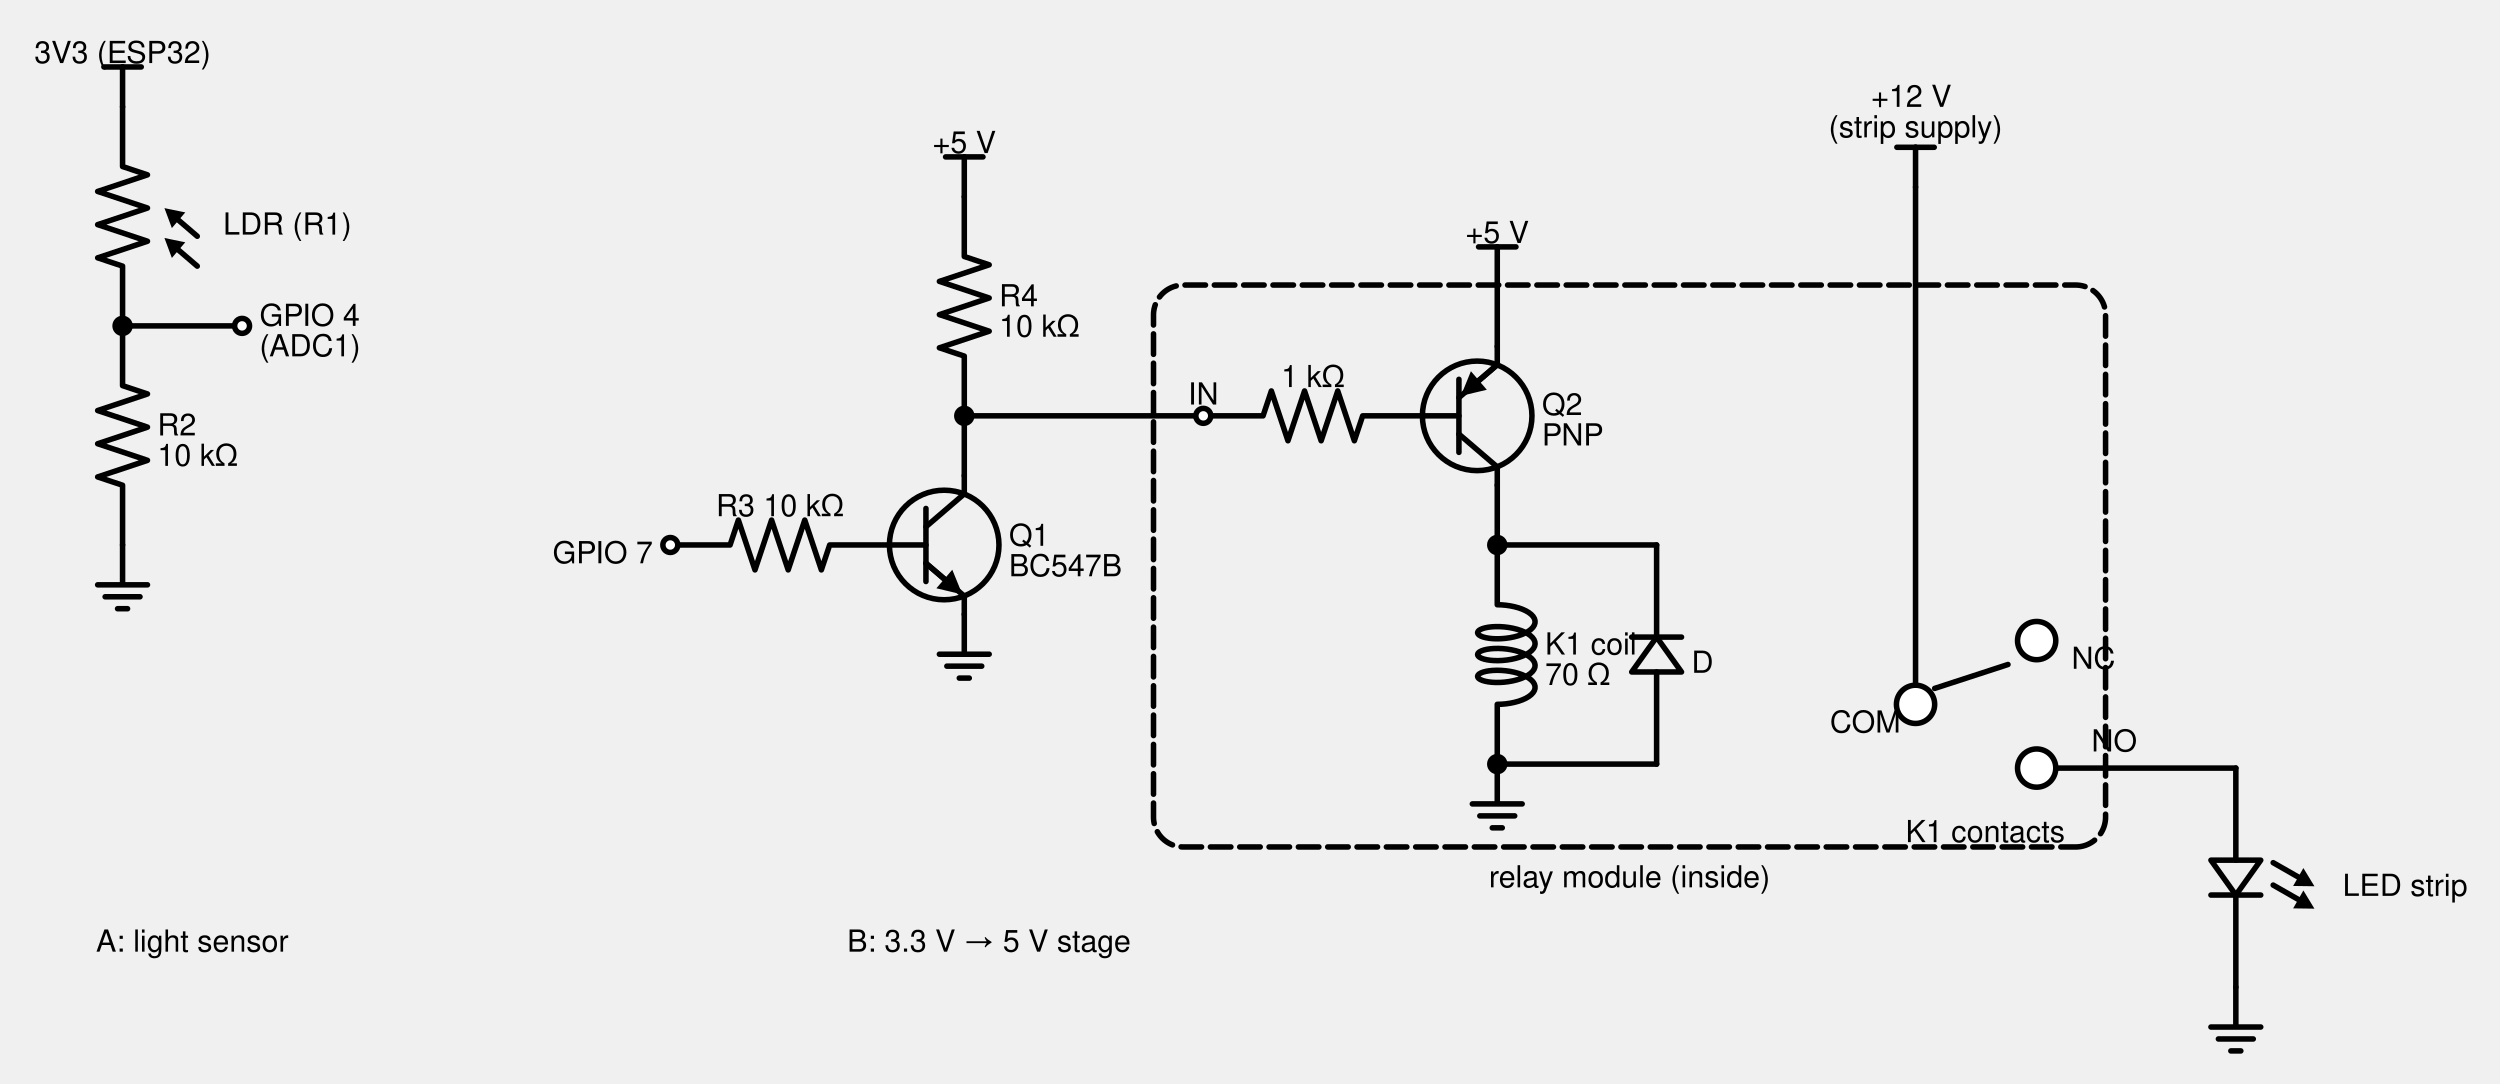
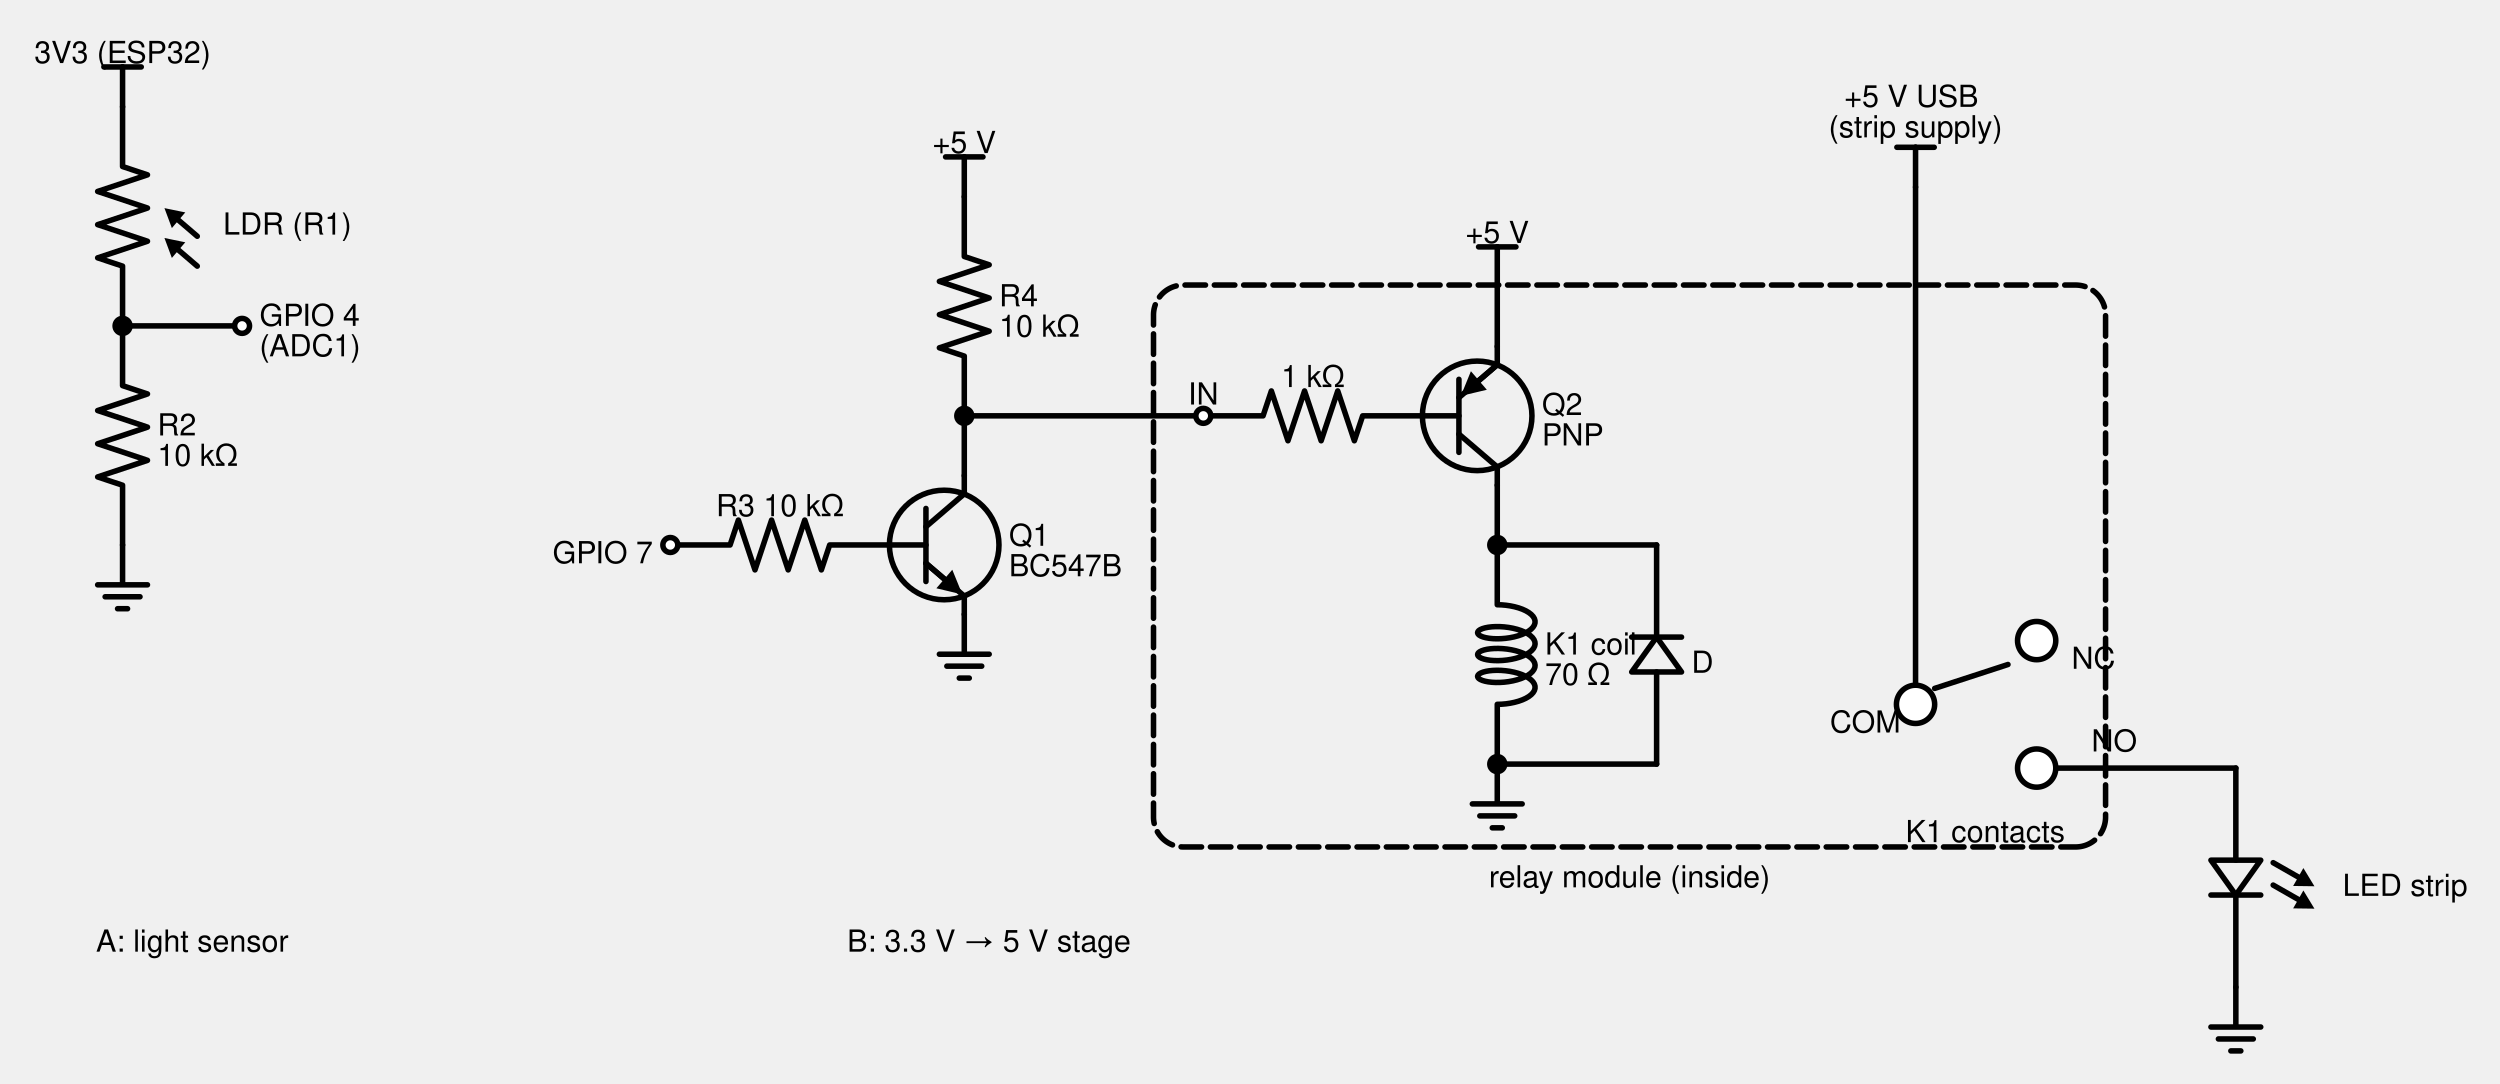
<svg xmlns="http://www.w3.org/2000/svg" xml:lang="en" height="391.68pt" width="903.689pt" viewBox="-44.305 -38.6 903.689 391.68" style="background-color:white;">
  <circle cx="297.0" cy="158.4" r="19.8" style="stroke:black;fill:none;stroke-width:2.0;" />
  <circle cx="489.66" cy="111.72" r="19.8" style="stroke:black;fill:none;stroke-width:2.0;" />
  <polygon points="545.52,204.3 554.52,191.7 563.52,204.3 " style="stroke:black;fill:none;stroke-width:2.0;stroke-linecap:round;stroke-linejoin:round;" />
  <polygon points="772.896,272.34 763.896,284.94 754.896,272.34 " style="stroke:black;fill:none;stroke-width:2.0;stroke-linecap:round;stroke-linejoin:round;" />
  <polygon points="706.008,267.552 706.179,267.551 706.351,267.547 706.522,267.54 706.693,267.53 706.864,267.518 707.035,267.503 707.205,267.485 707.375,267.465 707.545,267.442 707.714,267.416 707.883,267.388 708.052,267.357 708.22,267.323 708.387,267.287 708.554,267.248 708.72,267.206 708.886,267.161 709.051,267.115 709.215,267.065 709.378,267.013 709.54,266.958 709.702,266.901 709.862,266.841 710.022,266.778 710.181,266.713 710.338,266.646 710.494,266.576 710.65,266.504 710.804,266.429 710.957,266.351 711.109,266.272 711.259,266.19 711.408,266.105 711.556,266.018 711.702,265.929 711.847,265.838 711.99,265.744 712.132,265.648 712.273,265.549 712.411,265.449 712.549,265.346 712.684,265.241 712.818,265.134 712.95,265.025 713.08,264.914 713.209,264.801 713.336,264.686 713.461,264.568 713.584,264.449 713.705,264.328 713.824,264.205 713.942,264.08 714.057,263.953 714.17,263.824 714.281,263.694 714.39,263.562 714.497,263.428 714.602,263.293 714.705,263.155 714.805,263.017 714.904,262.876 715,262.734 715.094,262.591 715.185,262.446 715.274,262.3 715.361,262.152 715.446,262.003 715.528,261.853 715.607,261.701 715.685,261.548 715.76,261.394 715.832,261.238 715.902,261.082 715.969,260.925 716.034,260.766 716.097,260.606 716.157,260.446 716.214,260.284 716.269,260.122 716.321,259.959 716.371,259.795 716.417,259.63 716.462,259.464 716.504,259.298 716.543,259.131 716.579,258.964 716.613,258.796 716.644,258.627 716.672,258.458 716.698,258.289 716.721,258.119 716.741,257.949 716.759,257.779 716.774,257.608 716.786,257.437 716.796,257.266 716.803,257.095 716.807,256.923 716.808,256.752 716.808,75.24 716.807,75.069 716.803,74.897 716.796,74.726 716.786,74.555 716.774,74.384 716.759,74.213 716.741,74.043 716.721,73.873 716.698,73.703 716.672,73.534 716.644,73.365 716.613,73.196 716.579,73.028 716.543,72.861 716.504,72.694 716.462,72.528 716.417,72.362 716.371,72.197 716.321,72.033 716.269,71.87 716.214,71.708 716.157,71.546 716.097,71.386 716.034,71.226 715.969,71.067 715.902,70.91 715.832,70.754 715.76,70.598 715.685,70.444 715.607,70.291 715.528,70.139 715.446,69.989 715.361,69.84 715.274,69.692 715.185,69.546 715.094,69.401 715,69.258 714.904,69.116 714.805,68.975 714.705,68.837 714.602,68.699 714.497,68.564 714.39,68.43 714.281,68.298 714.17,68.168 714.057,68.039 713.942,67.912 713.824,67.787 713.705,67.664 713.584,67.543 713.461,67.424 713.336,67.306 713.209,67.191 713.08,67.078 712.95,66.967 712.818,66.858 712.684,66.751 712.549,66.646 712.411,66.543 712.273,66.443 712.132,66.344 711.99,66.248 711.847,66.154 711.702,66.063 711.556,65.974 711.408,65.887 711.259,65.802 711.109,65.72 710.957,65.641 710.804,65.563 710.65,65.488 710.494,65.416 710.338,65.346 710.181,65.279 710.022,65.214 709.862,65.151 709.702,65.091 709.54,65.034 709.378,64.979 709.215,64.927 709.051,64.877 708.886,64.831 708.72,64.786 708.554,64.744 708.387,64.705 708.22,64.669 708.052,64.635 707.883,64.604 707.714,64.576 707.545,64.55 707.375,64.527 707.205,64.507 707.035,64.489 706.864,64.474 706.693,64.462 706.522,64.452 706.351,64.445 706.179,64.441 706.008,64.44 383.46,64.44 383.289,64.441 383.117,64.445 382.946,64.452 382.775,64.462 382.604,64.474 382.433,64.489 382.263,64.507 382.093,64.527 381.923,64.55 381.754,64.576 381.585,64.604 381.416,64.635 381.248,64.669 381.081,64.705 380.914,64.744 380.748,64.786 380.582,64.831 380.417,64.877 380.253,64.927 380.09,64.979 379.928,65.034 379.766,65.091 379.606,65.151 379.446,65.214 379.287,65.279 379.13,65.346 378.974,65.416 378.818,65.488 378.664,65.563 378.511,65.641 378.359,65.72 378.209,65.802 378.06,65.887 377.912,65.974 377.766,66.063 377.621,66.154 377.478,66.248 377.336,66.344 377.195,66.443 377.057,66.543 376.919,66.646 376.784,66.751 376.65,66.858 376.518,66.967 376.388,67.078 376.259,67.191 376.132,67.306 376.007,67.424 375.884,67.543 375.763,67.664 375.644,67.787 375.526,67.912 375.411,68.039 375.298,68.168 375.187,68.298 375.078,68.43 374.971,68.564 374.866,68.699 374.763,68.837 374.663,68.975 374.564,69.116 374.468,69.258 374.374,69.401 374.283,69.546 374.194,69.692 374.107,69.84 374.022,69.989 373.94,70.139 373.861,70.291 373.783,70.444 373.708,70.598 373.636,70.754 373.566,70.91 373.499,71.067 373.434,71.226 373.371,71.386 373.311,71.546 373.254,71.708 373.199,71.87 373.147,72.033 373.097,72.197 373.051,72.362 373.006,72.528 372.964,72.694 372.925,72.861 372.889,73.028 372.855,73.196 372.824,73.365 372.796,73.534 372.77,73.703 372.747,73.873 372.727,74.043 372.709,74.213 372.694,74.384 372.682,74.555 372.672,74.726 372.665,74.897 372.661,75.069 372.66,75.24 372.66,256.752 372.661,256.923 372.665,257.095 372.672,257.266 372.682,257.437 372.694,257.608 372.709,257.779 372.727,257.949 372.747,258.119 372.77,258.289 372.796,258.458 372.824,258.627 372.855,258.796 372.889,258.964 372.925,259.131 372.964,259.298 373.006,259.464 373.051,259.63 373.097,259.795 373.147,259.959 373.199,260.122 373.254,260.284 373.311,260.446 373.371,260.606 373.434,260.766 373.499,260.925 373.566,261.082 373.636,261.238 373.708,261.394 373.783,261.548 373.861,261.701 373.94,261.853 374.022,262.003 374.107,262.152 374.194,262.3 374.283,262.446 374.374,262.591 374.468,262.734 374.564,262.876 374.663,263.017 374.763,263.155 374.866,263.293 374.971,263.428 375.078,263.562 375.187,263.694 375.298,263.824 375.411,263.953 375.526,264.08 375.644,264.205 375.763,264.328 375.884,264.449 376.007,264.568 376.132,264.686 376.259,264.801 376.388,264.914 376.518,265.025 376.65,265.134 376.784,265.241 376.919,265.346 377.057,265.449 377.195,265.549 377.336,265.648 377.478,265.744 377.621,265.838 377.766,265.929 377.912,266.018 378.06,266.105 378.209,266.19 378.359,266.272 378.511,266.351 378.664,266.429 378.818,266.504 378.974,266.576 379.13,266.646 379.287,266.713 379.446,266.778 379.606,266.841 379.766,266.901 379.928,266.958 380.09,267.013 380.253,267.065 380.417,267.115 380.582,267.161 380.748,267.206 380.914,267.248 381.081,267.287 381.248,267.323 381.416,267.357 381.585,267.388 381.754,267.416 381.923,267.442 382.093,267.465 382.263,267.485 382.433,267.503 382.604,267.518 382.775,267.53 382.946,267.54 383.117,267.547 383.289,267.551 383.46,267.552 706.008,267.552 " style="stroke:black;fill:none;stroke-width:2.0;stroke-dasharray:7.4,3.2;stroke-linecap:round;stroke-linejoin:round;" />
  <path d="M 0.0,-0.0 L 0.0,-14.4" style="stroke:black;fill:none;stroke-width:2.0;stroke-linecap:round;stroke-linejoin:round;" />
  <path d="M 0.0,-14.4 L -6.75,-14.4" style="stroke:black;fill:none;stroke-width:2.0;stroke-linecap:round;stroke-linejoin:round;" />
  <path d="M 0.0,-14.4 L 6.75,-14.4" style="stroke:black;fill:none;stroke-width:2.0;stroke-linecap:round;stroke-linejoin:round;" />
  <path d="M 0.0,-0.0 L -3.967855629237425e-15,21.6 L 9,24.6 L -9,30.6 L 9,36.6 L -9,42.6 L 9,48.6 L -9,54.6 L -1.0580948344633132e-14,57.6 L -1.4548803973870556e-14,79.2" style="stroke:black;fill:none;stroke-width:2.0;stroke-linecap:round;stroke-linejoin:round;" />
  <path d="M 27,46.8 L 19.867,40.686" style="stroke:black;fill:none;stroke-width:2.0;stroke-linecap:round;stroke-linejoin:round;" />
  <path d="M 15.919 37.302 L 21.741 38.499 L 17.992 42.872 Z" style="stroke:black;fill:black;stroke-linecap:butt;stroke-linejoin:miter;" />
  <path d="M 27,57.6 L 19.867,51.486" style="stroke:black;fill:none;stroke-width:2.0;stroke-linecap:round;stroke-linejoin:round;" />
  <path d="M 15.919 48.102 L 21.741 49.299 L 17.992 53.672 Z" style="stroke:black;fill:black;stroke-linecap:butt;stroke-linejoin:miter;" />
  <path d="M -1.4548803973870556e-14,79.2 L -1.851665960310798e-14,100.8 L 9,103.8 L -9,109.8 L 9,115.8 L -9,121.8 L 9,127.8 L -9,133.8 L -2.5129752318503688e-14,136.8 L -2.909760794774111e-14,158.4" style="stroke:black;fill:none;stroke-width:2.0;stroke-linecap:round;stroke-linejoin:round;" />
  <path d="M -2.909760794774111e-14,158.4 L -2.909760794774111e-14,172.8 L -9,172.8 L 9,172.8 M -6.3,177.12 L 6.3,177.12 M -1.8,181.44 L 1.8,181.44" style="stroke:black;fill:none;stroke-width:2.0;stroke-linecap:round;stroke-linejoin:round;" />
  <path d="M -1.4548803973870556e-14,79.2 L 21.6,79.2 L 43.2,79.2" style="stroke:black;fill:none;stroke-width:2.0;stroke-linecap:round;stroke-linejoin:round;" />
  <path d="M 198.0,158.4 L 219.6,158.4 L 222.6,149.4 L 228.6,167.4 L 234.6,149.4 L 240.6,167.4 L 246.6,149.4 L 252.6,167.4 L 255.6,158.4 L 277.2,158.4" style="stroke:black;fill:none;stroke-width:2.0;stroke-linecap:round;stroke-linejoin:round;" />
  <path d="M 277.2,158.4 L 290.4,158.4" style="stroke:black;fill:none;stroke-width:2.0;stroke-linecap:round;stroke-linejoin:round;" />
  <path d="M 290.4,145.2 L 290.4,171.6" style="stroke:black;fill:none;stroke-width:2.0;stroke-linecap:round;stroke-linejoin:round;" />
  <path d="M 290.4,151.8 L 304.26,139.92 L 304.26,133.32" style="stroke:black;fill:none;stroke-width:2.0;stroke-linecap:round;stroke-linejoin:round;" />
  <path d="M 290.4,165 L 304.26,176.88 L 304.26,183.48" style="stroke:black;fill:none;stroke-width:2.0;stroke-linecap:round;stroke-linejoin:round;" />
  <path d="M 290.4,165 L 297.427,171.023" style="stroke:black;fill:none;stroke-width:2.0;stroke-linecap:round;stroke-linejoin:round;" />
  <path d="M 302.741 175.578 L 295.084 173.756 L 299.77 168.29 Z" style="stroke:black;fill:black;stroke-linecap:butt;stroke-linejoin:miter;" />
  <path d="M 304.26,183.48 L 304.26,197.88 L 295.26,197.88 L 313.26,197.88 M 297.96,202.2 L 310.56,202.2 M 302.46,206.52 L 306.06,206.52" style="stroke:black;fill:none;stroke-width:2.0;stroke-linecap:round;stroke-linejoin:round;" />
  <path d="M 304.26,133.32 L 304.26,122.52 L 304.26,111.72" style="stroke:black;fill:none;stroke-width:2.0;stroke-linecap:round;stroke-linejoin:round;" />
  <path d="M 304.26,111.72 L 304.26,90.12 L 295.26,87.12 L 313.26,81.12 L 295.26,75.12 L 313.26,69.12 L 295.26,63.12 L 313.26,57.12 L 304.26,54.12 L 304.26,32.52" style="stroke:black;fill:none;stroke-width:2.0;stroke-linecap:round;stroke-linejoin:round;" />
  <path d="M 304.26,32.52 L 304.26,18.12" style="stroke:black;fill:none;stroke-width:2.0;stroke-linecap:round;stroke-linejoin:round;" />
  <path d="M 304.26,18.12 L 297.51,18.12" style="stroke:black;fill:none;stroke-width:2.0;stroke-linecap:round;stroke-linejoin:round;" />
  <path d="M 304.26,18.12 L 311.01,18.12" style="stroke:black;fill:none;stroke-width:2.0;stroke-linecap:round;stroke-linejoin:round;" />
  <path d="M 304.26,111.72 L 347.46,111.72 L 390.66,111.72" style="stroke:black;fill:none;stroke-width:2.0;stroke-linecap:round;stroke-linejoin:round;" />
  <path d="M 390.66,111.72 L 412.26,111.72 L 415.26,102.72 L 421.26,120.72 L 427.26,102.72 L 433.26,120.72 L 439.26,102.72 L 445.26,120.72 L 448.26,111.72 L 469.86,111.72" style="stroke:black;fill:none;stroke-width:2.0;stroke-linecap:round;stroke-linejoin:round;" />
  <path d="M 469.86,111.72 L 483.06,111.72" style="stroke:black;fill:none;stroke-width:2.0;stroke-linecap:round;stroke-linejoin:round;" />
  <path d="M 483.06,98.52 L 483.06,124.92" style="stroke:black;fill:none;stroke-width:2.0;stroke-linecap:round;stroke-linejoin:round;" />
  <path d="M 483.06,105.12 L 496.92,93.24 L 496.92,86.64" style="stroke:black;fill:none;stroke-width:2.0;stroke-linecap:round;stroke-linejoin:round;" />
  <path d="M 483.06,118.32 L 496.92,130.2 L 496.92,136.8" style="stroke:black;fill:none;stroke-width:2.0;stroke-linecap:round;stroke-linejoin:round;" />
  <path d="M 496.92,93.24 L 489.893,99.263" style="stroke:black;fill:none;stroke-width:2.0;stroke-linecap:round;stroke-linejoin:round;" />
  <path d="M 484.579 103.818 L 487.55 96.53 L 492.236 101.996 Z" style="stroke:black;fill:black;stroke-linecap:butt;stroke-linejoin:miter;" />
  <path d="M 496.92,86.64 L 496.92,75.84 L 496.92,65.04" style="stroke:black;fill:none;stroke-width:2.0;stroke-linecap:round;stroke-linejoin:round;" />
  <path d="M 496.92,65.04 L 496.92,50.64" style="stroke:black;fill:none;stroke-width:2.0;stroke-linecap:round;stroke-linejoin:round;" />
  <path d="M 496.92,50.64 L 490.17,50.64" style="stroke:black;fill:none;stroke-width:2.0;stroke-linecap:round;stroke-linejoin:round;" />
  <path d="M 496.92,50.64 L 503.67,50.64" style="stroke:black;fill:none;stroke-width:2.0;stroke-linecap:round;stroke-linejoin:round;" />
  <path d="M 496.92,136.8 L 496.92,147.6 L 496.92,158.4" style="stroke:black;fill:none;stroke-width:2.0;stroke-linecap:round;stroke-linejoin:round;" />
  <path d="M 496.92,158.4 L 496.92,180.0 L 498.45,180.044 L 500.021,180.179 L 501.595,180.405 L 503.138,180.722 L 504.613,181.127 L 505.986,181.615 L 507.226,182.179 L 508.305,182.811 L 509.196,183.5 L 509.881,184.235 L 510.343,185.004 L 510.571,185.792 L 510.56,186.587 L 510.311,187.374 L 509.829,188.14 L 509.126,188.872 L 508.216,189.556 L 507.123,190.182 L 505.87,190.74 L 504.486,191.221 L 503.004,191.618 L 501.457,191.928 L 499.881,192.146 L 498.313,192.272 L 496.788,192.309 L 495.342,192.258 L 494.007,192.127 L 492.816,191.922 L 491.794,191.653 L 490.967,191.33 L 490.351,190.964 L 489.963,190.57 L 489.811,190.16 L 489.898,189.748 L 490.222,189.347 L 490.776,188.973 L 491.547,188.637 L 492.518,188.352 L 493.665,188.128 L 494.963,187.976 L 496.382,187.903 L 497.888,187.915 L 499.448,188.016 L 501.026,188.209 L 502.584,188.494 L 504.088,188.867 L 505.502,189.326 L 506.794,189.863 L 507.934,190.472 L 508.896,191.141 L 509.658,191.861 L 510.202,192.619 L 510.516,193.402 L 510.592,194.196 L 510.429,194.987 L 510.03,195.763 L 509.406,196.508 L 508.569,197.211 L 507.539,197.86 L 506.341,198.443 L 505.001,198.953 L 503.551,199.381 L 502.023,199.723 L 500.454,199.974 L 498.878,200.134 L 497.334,200.203 L 495.855,200.183 L 494.477,200.081 L 493.23,199.902 L 492.144,199.655 L 491.243,199.35 L 490.549,198.998 L 490.077,198.613 L 489.838,198.207 L 489.838,197.793 L 490.077,197.387 L 490.549,197.002 L 491.243,196.65 L 492.144,196.345 L 493.23,196.098 L 494.477,195.919 L 495.855,195.817 L 497.334,195.797 L 498.878,195.866 L 500.454,196.026 L 502.023,196.277 L 503.551,196.619 L 505.001,197.047 L 506.341,197.557 L 507.539,198.14 L 508.569,198.789 L 509.406,199.492 L 510.03,200.237 L 510.429,201.013 L 510.592,201.804 L 510.516,202.598 L 510.202,203.381 L 509.658,204.139 L 508.896,204.859 L 507.934,205.528 L 506.794,206.137 L 505.502,206.674 L 504.088,207.133 L 502.584,207.506 L 501.026,207.791 L 499.448,207.984 L 497.888,208.085 L 496.382,208.097 L 494.963,208.024 L 493.665,207.872 L 492.518,207.648 L 491.547,207.363 L 490.776,207.027 L 490.222,206.653 L 489.898,206.252 L 489.811,205.84 L 489.963,205.43 L 490.351,205.036 L 490.967,204.67 L 491.794,204.347 L 492.816,204.078 L 494.007,203.873 L 495.342,203.742 L 496.788,203.691 L 498.313,203.728 L 499.881,203.854 L 501.457,204.072 L 503.004,204.382 L 504.486,204.779 L 505.87,205.26 L 507.123,205.818 L 508.216,206.444 L 509.126,207.128 L 509.829,207.86 L 510.311,208.626 L 510.56,209.413 L 510.571,210.208 L 510.343,210.996 L 509.881,211.765 L 509.196,212.5 L 508.305,213.189 L 507.226,213.821 L 505.986,214.385 L 504.613,214.873 L 503.138,215.278 L 501.595,215.595 L 500.021,215.821 L 498.45,215.956 L 496.92,216.0 L 496.92,237.6" style="stroke:black;fill:none;stroke-width:2.0;stroke-linecap:round;stroke-linejoin:round;" />
  <path d="M 496.92,237.6 L 496.92,252 L 487.92,252 L 505.92,252 M 490.62,256.32 L 503.22,256.32 M 495.12,260.64 L 498.72,260.64" style="stroke:black;fill:none;stroke-width:2.0;stroke-linecap:round;stroke-linejoin:round;" />
  <path d="M 496.92,158.4 L 525.72,158.4 L 554.52,158.4" style="stroke:black;fill:none;stroke-width:2.0;stroke-linecap:round;stroke-linejoin:round;" />
  <path d="M 554.52,158.4 L 554.52,191.7 M 545.52,191.7 L 563.52,191.7 M 554.52,204.3 L 554.52,237.6" style="stroke:black;fill:none;stroke-width:2.0;stroke-linecap:round;stroke-linejoin:round;" />
  <path d="M 554.52,237.6 L 525.72,237.6 L 496.92,237.6" style="stroke:black;fill:none;stroke-width:2.0;stroke-linecap:round;stroke-linejoin:round;" />
  <path d="M 641.208,216.0 M 655.032,210.24 L 681.528,201.6 M 698.808,192.96" style="stroke:black;fill:none;stroke-width:2.0;stroke-linecap:round;stroke-linejoin:round;" />
  <path d="M 648.12,216.0 L 648.12,122.52 L 648.12,29.04" style="stroke:black;fill:none;stroke-width:2.0;stroke-linecap:round;stroke-linejoin:round;" />
  <path d="M 648.12,29.04 L 648.12,14.64" style="stroke:black;fill:none;stroke-width:2.0;stroke-linecap:round;stroke-linejoin:round;" />
  <path d="M 648.12,14.64 L 641.37,14.64" style="stroke:black;fill:none;stroke-width:2.0;stroke-linecap:round;stroke-linejoin:round;" />
  <path d="M 648.12,14.64 L 654.87,14.64" style="stroke:black;fill:none;stroke-width:2.0;stroke-linecap:round;stroke-linejoin:round;" />
  <path d="M 691.896,239.04 L 727.896,239.04 L 763.896,239.04" style="stroke:black;fill:none;stroke-width:2.0;stroke-linecap:round;stroke-linejoin:round;" />
  <path d="M 763.896,239.04 L 763.896,272.34 M 772.896,284.94 L 754.896,284.94 M 763.896,284.94 L 763.896,318.24" style="stroke:black;fill:none;stroke-width:2.0;stroke-linecap:round;stroke-linejoin:round;" />
  <path d="M 777.396,281.34 L 786.895,286.768" style="stroke:black;fill:none;stroke-width:2.0;stroke-linecap:round;stroke-linejoin:round;" />
  <path d="M 791.41 289.348 L 785.466 289.268 L 788.324 284.267 Z" style="stroke:black;fill:black;stroke-linecap:butt;stroke-linejoin:miter;" />
  <path d="M 777.396,273.24 L 786.895,278.668" style="stroke:black;fill:none;stroke-width:2.0;stroke-linecap:round;stroke-linejoin:round;" />
  <path d="M 791.41 281.248 L 785.466 281.168 L 788.324 276.167 Z" style="stroke:black;fill:black;stroke-linecap:butt;stroke-linejoin:miter;" />
  <path d="M 763.896,318.24 L 763.896,332.64 L 754.896,332.64 L 772.896,332.64 M 757.596,336.96 L 770.196,336.96 M 762.096,341.28 L 765.696,341.28" style="stroke:black;fill:none;stroke-width:2.0;stroke-linecap:round;stroke-linejoin:round;" />
  <text x="0.0" y="-26.8" fill="black" font-size="11" font-family="Helvetica" text-anchor="middle">
    <tspan x="0.0" dy="11">3V3 (ESP32)</tspan>
  </text>
  <text x="36.36" y="35.2" fill="black" font-size="11" font-family="Helvetica" text-anchor="start">
    <tspan x="36.36" dy="11">LDR (R1)</tspan>
  </text>
  <text x="12.6" y="107.8" fill="black" font-size="11" font-family="Helvetica" text-anchor="start">
    <tspan x="12.6" dy="11">R2</tspan>
    <tspan x="12.6" dy="11">10 kΩ</tspan>
  </text>
  <text x="25.2" y="294.4" fill="black" font-size="11" font-family="Helvetica" text-anchor="middle">
    <tspan x="25.2" dy="11">A: light sensor</tspan>
  </text>
  <text x="237.6" y="137.0" fill="black" font-size="11" font-family="Helvetica" text-anchor="middle">
    <tspan x="237.6" dy="11">R3 10 kΩ</tspan>
  </text>
  <text x="320.4" y="147.7" fill="black" font-size="11" font-family="Helvetica" text-anchor="start">
    <tspan x="320.4" dy="11">Q1</tspan>
    <tspan x="320.4" dy="11">BC547B</tspan>
  </text>
  <text x="316.86" y="61.12" fill="black" font-size="11" font-family="Helvetica" text-anchor="start">
    <tspan x="316.86" dy="11">R4</tspan>
    <tspan x="316.86" dy="11">10 kΩ</tspan>
  </text>
  <text x="304.26" y="5.72" fill="black" font-size="11" font-family="Helvetica" text-anchor="middle">
    <tspan x="304.26" dy="11">+5 V</tspan>
  </text>
  <text x="313.2" y="294.4" fill="black" font-size="11" font-family="Helvetica" text-anchor="middle">
    <tspan x="313.2" dy="11">B: 3.3 V → 5 V stage</tspan>
  </text>
  <text x="430.26" y="90.32" fill="black" font-size="11" font-family="Helvetica" text-anchor="middle">
    <tspan x="430.26" dy="11">1 kΩ</tspan>
  </text>
  <text x="513.06" y="100.42" fill="black" font-size="11" font-family="Helvetica" text-anchor="start">
    <tspan x="513.06" dy="11">Q2</tspan>
    <tspan x="513.06" dy="11">PNP</tspan>
  </text>
  <text x="496.92" y="38.24" fill="black" font-size="11" font-family="Helvetica" text-anchor="middle">
    <tspan x="496.92" dy="11">+5 V</tspan>
  </text>
  <text x="514.192" y="187.0" fill="black" font-size="11" font-family="Helvetica" text-anchor="start">
    <tspan x="514.192" dy="11">K1 coil</tspan>
    <tspan x="514.192" dy="11">70 Ω</tspan>
  </text>
  <text x="567.12" y="193.6" fill="black" font-size="11" font-family="Helvetica" text-anchor="start">
    <tspan x="567.12" dy="11">D</tspan>
  </text>
  <circle cx="648.12" cy="216.0" r="6.912" style="stroke:black;fill:white;stroke-width:2.0;" />
  <circle cx="691.896" cy="239.04" r="6.912" style="stroke:black;fill:white;stroke-width:2.0;" />
  <circle cx="691.896" cy="192.96" r="6.912" style="stroke:black;fill:white;stroke-width:2.0;" />
  <text x="648.12" y="-10.96" fill="black" font-size="11" font-family="Helvetica" text-anchor="middle">
-     <tspan x="648.12" dy="11">+12 V</tspan>
+     <tspan x="648.12" dy="11">+5 V USB</tspan>
    <tspan x="648.12" dy="11">(strip supply)</tspan>
  </text>
  <text x="802.506" y="274.24" fill="black" font-size="11" font-family="Helvetica" text-anchor="start">
    <tspan x="802.506" dy="11">LED strip</tspan>
  </text>
  <text x="642.72" y="215.2" fill="black" font-size="11" font-family="Helvetica" text-anchor="end">
    <tspan x="642.72" dy="11">COM</tspan>
  </text>
  <text x="704.496" y="192.16" fill="black" font-size="11" font-family="Helvetica" text-anchor="start">
    <tspan x="704.496" dy="11">NC</tspan>
  </text>
  <text x="711.696" y="222.04" fill="black" font-size="11" font-family="Helvetica" text-anchor="start">
    <tspan x="711.696" dy="11">NO</tspan>
  </text>
  <text x="673.32" y="254.8" fill="black" font-size="11" font-family="Helvetica" text-anchor="middle">
    <tspan x="673.32" dy="11">K1 contacts</tspan>
  </text>
  <text x="544.734" y="271.152" fill="black" font-size="11" font-family="Helvetica" text-anchor="middle">
    <tspan x="544.734" dy="11">relay module (inside)</tspan>
  </text>
  <circle cx="-1.4548803973870556e-14" cy="79.2" r="2.7" style="stroke:black;fill:black;stroke-width:2.0;" />
  <circle cx="43.2" cy="79.2" r="2.7" style="stroke:black;fill:white;stroke-width:2.0;" />
  <text x="49.5" y="68.2" fill="black" font-size="11" font-family="Helvetica" text-anchor="start">
    <tspan x="49.5" dy="11">GPIO 4</tspan>
    <tspan x="49.5" dy="11">(ADC1)</tspan>
  </text>
  <circle cx="198.0" cy="158.4" r="2.7" style="stroke:black;fill:white;stroke-width:2.0;" />
  <text x="191.7" y="154.0" fill="black" font-size="11" font-family="Helvetica" text-anchor="end">
    <tspan x="191.7" dy="11">GPIO 7</tspan>
  </text>
  <circle cx="304.26" cy="111.72" r="2.7" style="stroke:black;fill:black;stroke-width:2.0;" />
  <circle cx="390.66" cy="111.72" r="2.7" style="stroke:black;fill:white;stroke-width:2.0;" />
  <text x="390.66" y="96.62" fill="black" font-size="11" font-family="Helvetica" text-anchor="middle">
    <tspan x="390.66" dy="11">IN</tspan>
  </text>
  <circle cx="496.92" cy="158.4" r="2.7" style="stroke:black;fill:black;stroke-width:2.0;" />
  <circle cx="496.92" cy="237.6" r="2.7" style="stroke:black;fill:black;stroke-width:2.0;" />
</svg>
